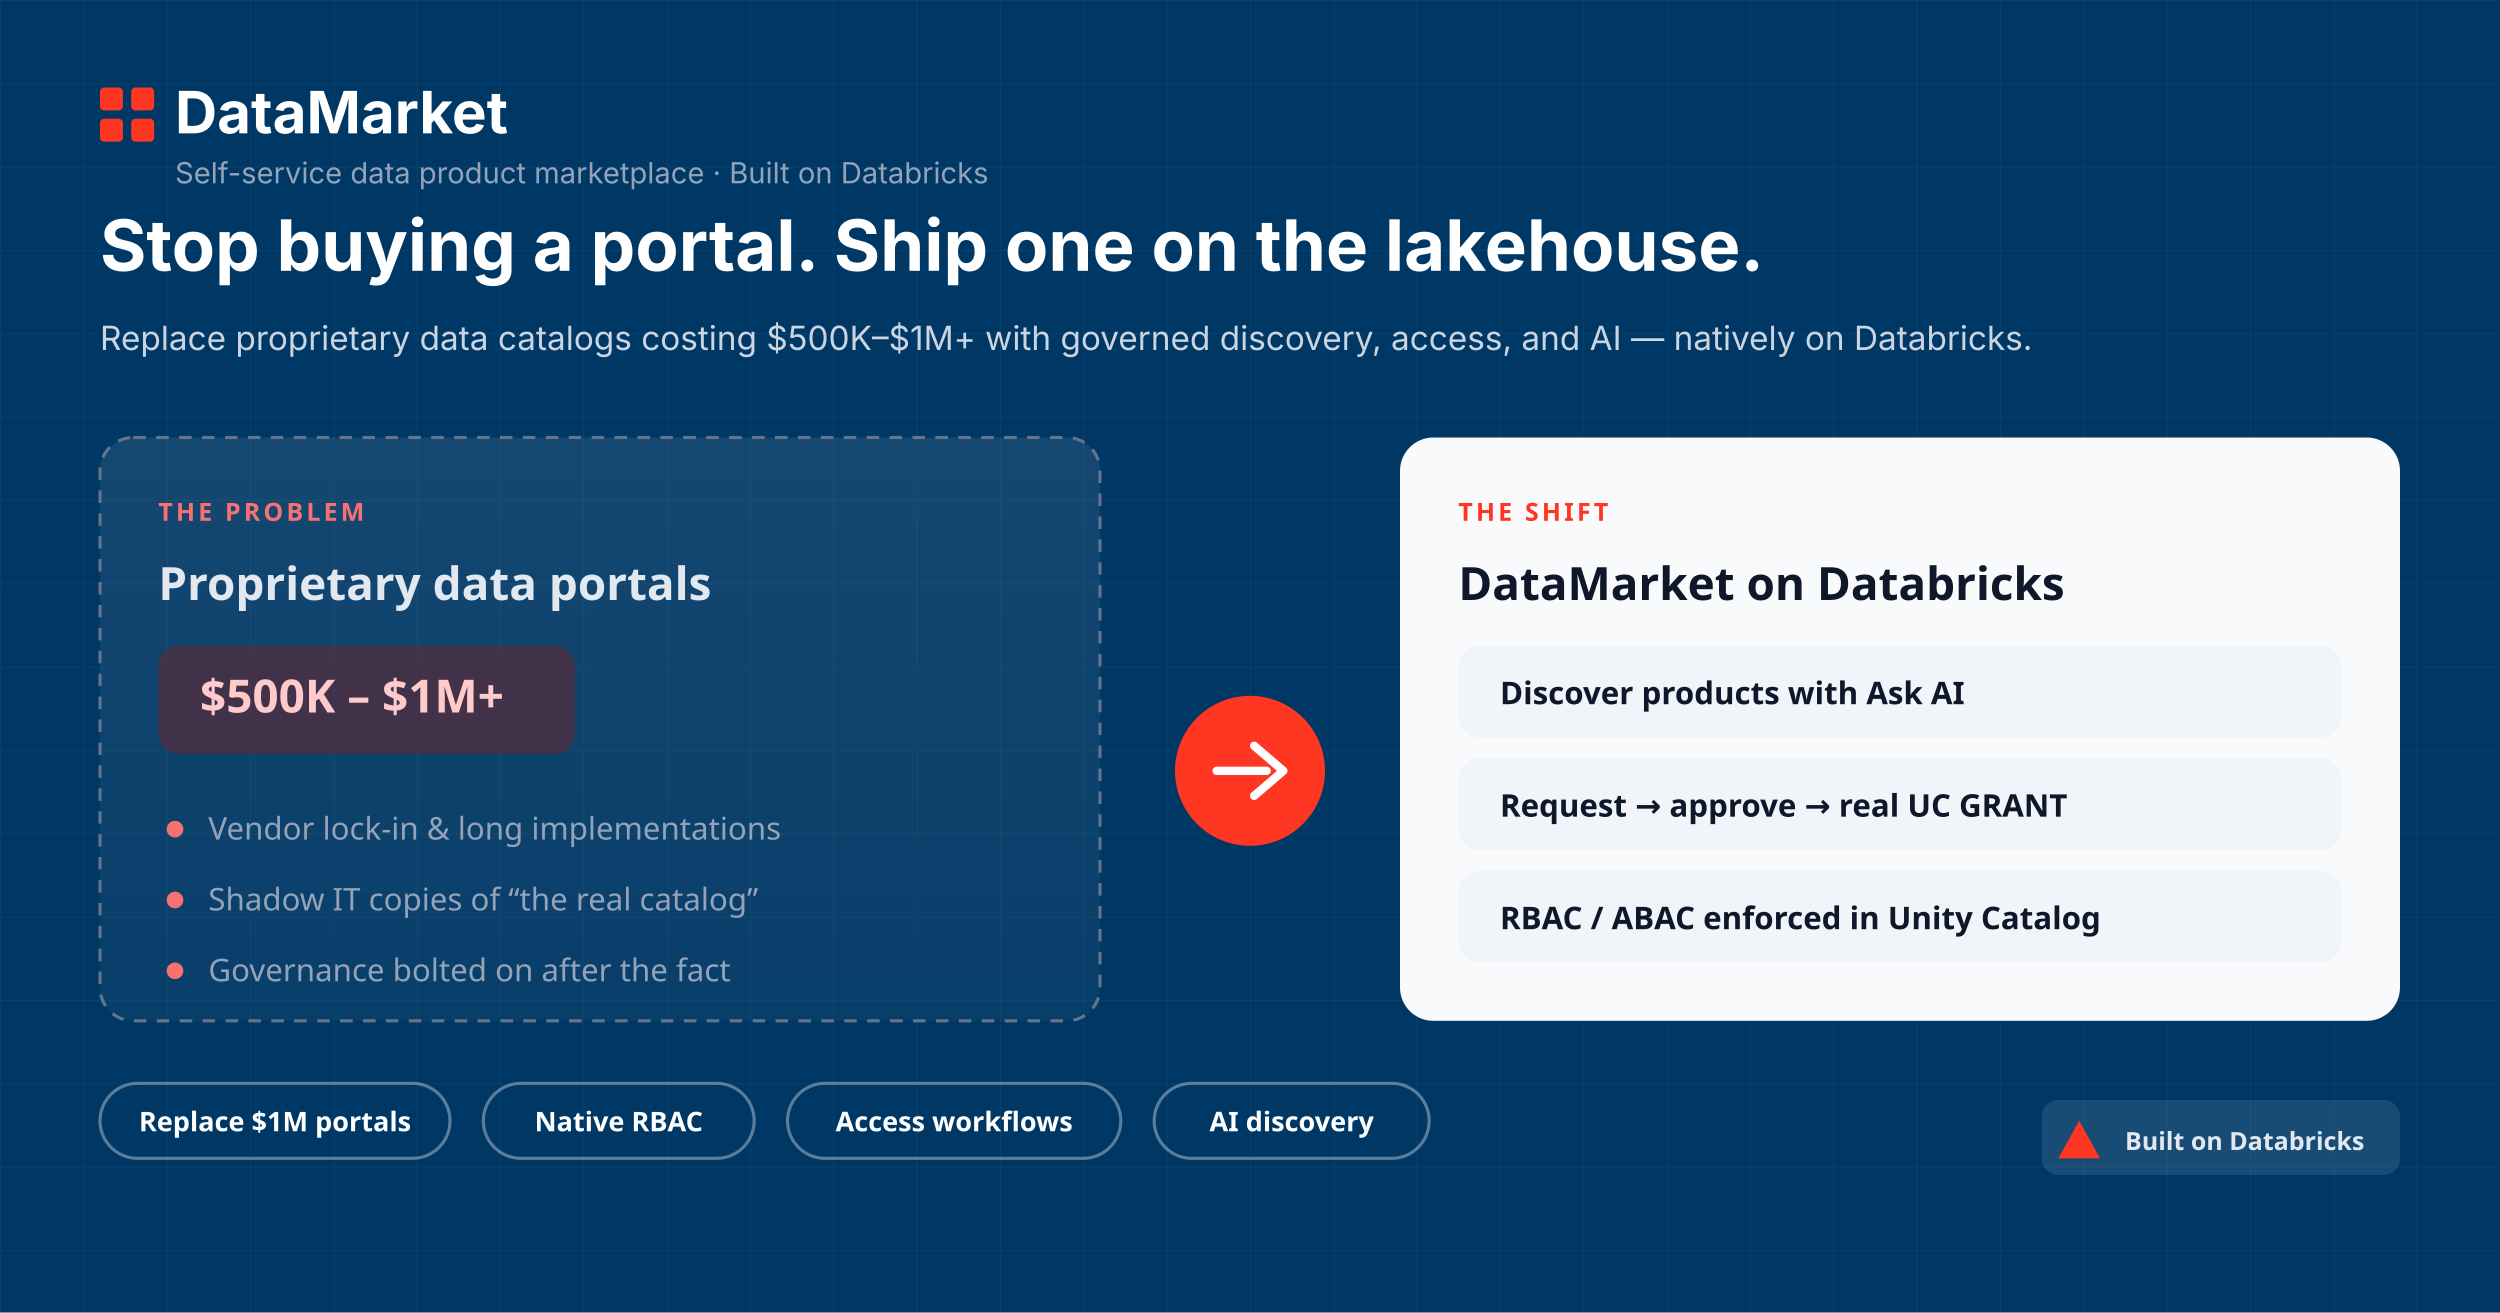
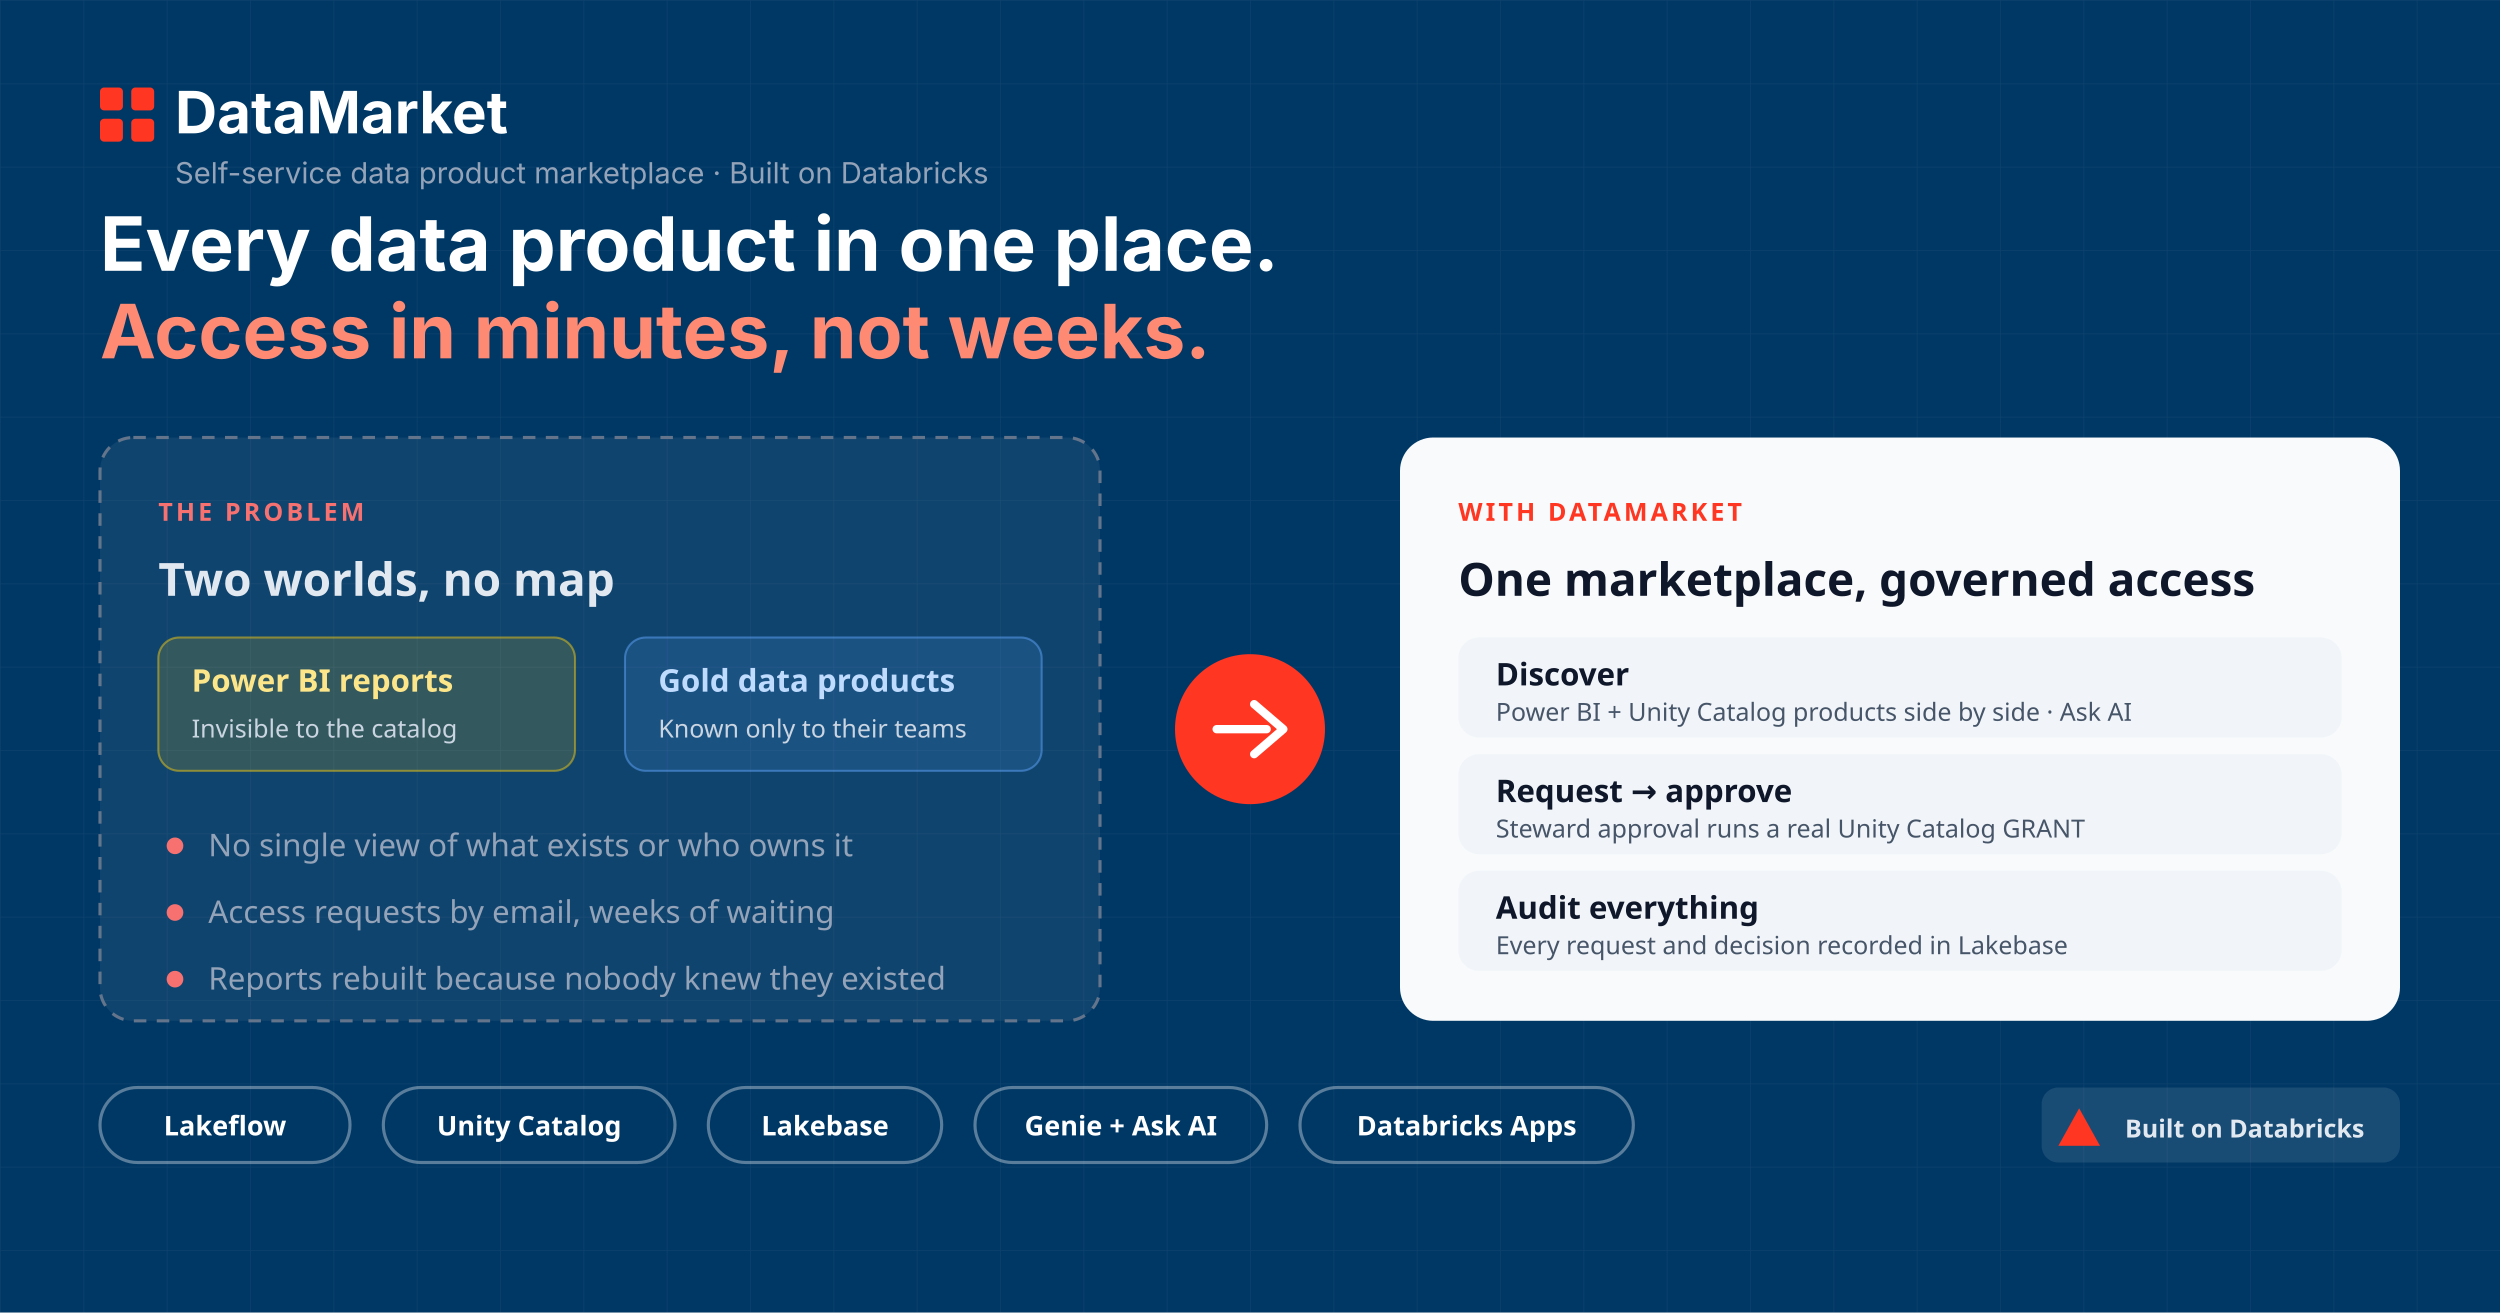
- <svg xmlns="http://www.w3.org/2000/svg" width="1200" height="630" viewBox="0 0 1200 630" role="img" aria-label="DataMarket replaces $500K–$1M proprietary data portals with a self-service marketplace on Databricks">
+ <svg xmlns="http://www.w3.org/2000/svg" width="1200" height="630" viewBox="0 0 1200 630" role="img" aria-label="DataMarket puts Power BI reports and Unity Catalog data products in one place, with governed access in minutes instead of weeks">
  <defs>
    <pattern id="grid" width="40" height="40" patternUnits="userSpaceOnUse">
      <path d="M 40 0 L 0 0 0 40" fill="none" stroke="#ffffff" stroke-width="0.6" />
    </pattern>
-     <linearGradient id="fadeL" x1="0" y1="0" x2="1" y2="0">
-       <stop offset="0%" stop-color="#0a2338" stop-opacity="0.35" />
-       <stop offset="100%" stop-color="#0a2338" stop-opacity="0" />
-     </linearGradient>
-     <linearGradient id="panel" x1="0" y1="0" x2="0" y2="1">
-       <stop offset="0%" stop-color="#ffffff" stop-opacity="0.08" />
-       <stop offset="100%" stop-color="#ffffff" stop-opacity="0.03" />
-     </linearGradient>
  </defs>
  <rect width="1200" height="630" fill="#003865" />
  <rect width="1200" height="630" fill="url(#grid)" opacity="0.055" />
  <g transform="translate(48, 40)">
    <g fill="#FF3621">
      <rect x="0" y="2" width="11" height="11" rx="2" />
      <rect x="15" y="2" width="11" height="11" rx="2" />
      <rect x="0" y="17" width="11" height="11" rx="2" />
      <rect x="15" y="17" width="11" height="11" rx="2" />
    </g>
    <text x="36" y="24" font-family="system-ui, -apple-system, 'Segoe UI', sans-serif" font-size="28" font-weight="700" fill="#ffffff">DataMarket</text>
    <text x="36" y="48" font-family="system-ui, -apple-system, 'Segoe UI', sans-serif" font-size="14" fill="#94a3b8">Self-service data product marketplace · Built on Databricks</text>
  </g>
-   <text x="48" y="130" font-family="system-ui, -apple-system, 'Segoe UI', sans-serif" font-size="34" font-weight="700" fill="#ffffff">Stop buying a portal. Ship one on the lakehouse.</text>
-   <text x="48" y="168" font-family="system-ui, -apple-system, 'Segoe UI', sans-serif" font-size="16" fill="#cbd5e1">Replace proprietary data catalogs costing $500K–$1M+ with governed discovery, access, and AI — natively on Databricks.</text>
+   <text x="48" y="130" font-family="system-ui, -apple-system, 'Segoe UI', sans-serif" font-size="36" font-weight="700" fill="#ffffff">Every data product in one place.</text>
+   <text x="48" y="172" font-family="system-ui, -apple-system, 'Segoe UI', sans-serif" font-size="36" font-weight="700" fill="#FF8A73">Access in minutes, not weeks.</text>
  <g transform="translate(48, 210)">
-     <rect width="480" height="280" rx="16" fill="url(#panel)" stroke="#64748b" stroke-width="1.5" stroke-dasharray="6 5" />
+     <rect width="480" height="280" rx="16" fill="#ffffff" fill-opacity="0.06" stroke="#64748b" stroke-width="1.5" stroke-dasharray="6 5" />
    <text x="28" y="40" font-family="system-ui, sans-serif" font-size="12" font-weight="700" letter-spacing="1.5" fill="#f87171">THE PROBLEM</text>
-     <text x="28" y="78" font-family="system-ui, sans-serif" font-size="22" font-weight="700" fill="#e2e8f0">Proprietary data portals</text>
-     <rect x="28" y="100" width="200" height="52" rx="10" fill="#7f1d1d" opacity="0.45" />
-     <text x="48" y="132" font-family="system-ui, sans-serif" font-size="22" font-weight="700" fill="#fecaca">$500K – $1M+</text>
+     <text x="28" y="76" font-family="system-ui, sans-serif" font-size="22" font-weight="700" fill="#e2e8f0">Two worlds, no map</text>
+     <g font-family="system-ui, sans-serif">
+       <rect x="28" y="96" width="200" height="64" rx="10" fill="#F2C811" fill-opacity="0.16" stroke="#F2C811" stroke-opacity="0.5" />
+       <text x="44" y="122" font-size="15" font-weight="700" fill="#fde68a">Power BI reports</text>
+       <text x="44" y="144" font-size="12" fill="#cbd5e1">Invisible to the catalog</text>
+       <rect x="252" y="96" width="200" height="64" rx="10" fill="#60a5fa" fill-opacity="0.14" stroke="#60a5fa" stroke-opacity="0.5" />
+       <text x="268" y="122" font-size="15" font-weight="700" fill="#bfdbfe">Gold data products</text>
+       <text x="268" y="144" font-size="12" fill="#cbd5e1">Known only to their teams</text>
+     </g>
    <g font-family="system-ui, sans-serif" font-size="15" fill="#94a3b8">
-       <circle cx="36" cy="188" r="4" fill="#f87171" />
-       <text x="52" y="193">Vendor lock-in &amp; long implementations</text>
-       <circle cx="36" cy="222" r="4" fill="#f87171" />
-       <text x="52" y="227">Shadow IT copies of “the real catalog”</text>
-       <circle cx="36" cy="256" r="4" fill="#f87171" />
-       <text x="52" y="261">Governance bolted on after the fact</text>
+       <circle cx="36" cy="196" r="4" fill="#f87171" />
+       <text x="52" y="201">No single view of what exists or who owns it</text>
+       <circle cx="36" cy="228" r="4" fill="#f87171" />
+       <text x="52" y="233">Access requests by email, weeks of waiting</text>
+       <circle cx="36" cy="260" r="4" fill="#f87171" />
+       <text x="52" y="265">Reports rebuilt because nobody knew they existed</text>
    </g>
  </g>
-   <g transform="translate(560, 330)">
+   <g transform="translate(560, 310)">
    <circle cx="40" cy="40" r="36" fill="#FF3621" />
    <path d="M24 40 H48 M42 28 L56 40 L42 52" fill="none" stroke="#ffffff" stroke-width="4" stroke-linecap="round" stroke-linejoin="round" />
  </g>
  <g transform="translate(672, 210)">
    <rect width="480" height="280" rx="16" fill="#ffffff" opacity="0.97" />
-     <text x="28" y="40" font-family="system-ui, sans-serif" font-size="12" font-weight="700" letter-spacing="1.5" fill="#FF3621">THE SHIFT</text>
-     <text x="28" y="78" font-family="system-ui, sans-serif" font-size="22" font-weight="700" fill="#0f172a">DataMarket on Databricks</text>
+     <text x="28" y="40" font-family="system-ui, sans-serif" font-size="12" font-weight="700" letter-spacing="1.5" fill="#FF3621">WITH DATAMARKET</text>
+     <text x="28" y="76" font-family="system-ui, sans-serif" font-size="22" font-weight="700" fill="#0f172a">One marketplace, governed access</text>
    <g font-family="system-ui, sans-serif">
-       <rect x="28" y="100" width="424" height="44" rx="10" fill="#f1f5f9" />
-       <text x="48" y="128" font-size="15" font-weight="600" fill="#0f172a">Discover products with Ask AI</text>
-       <rect x="28" y="154" width="424" height="44" rx="10" fill="#f1f5f9" />
-       <text x="48" y="182" font-size="15" font-weight="600" fill="#0f172a">Request → approve → real UC GRANT</text>
-       <rect x="28" y="208" width="424" height="44" rx="10" fill="#f1f5f9" />
-       <text x="48" y="236" font-size="15" font-weight="600" fill="#0f172a">RBAC / ABAC enforced in Unity Catalog</text>
+       <rect x="28" y="96" width="424" height="48" rx="10" fill="#f1f5f9" />
+       <text x="46" y="119" font-size="15" font-weight="700" fill="#0f172a">Discover</text>
+       <text x="46" y="136" font-size="12" fill="#475569">Power BI + Unity Catalog products side by side · Ask AI</text>
+       <rect x="28" y="152" width="424" height="48" rx="10" fill="#f1f5f9" />
+       <text x="46" y="175" font-size="15" font-weight="700" fill="#0f172a">Request → approve</text>
+       <text x="46" y="192" font-size="12" fill="#475569">Steward approval runs a real Unity Catalog GRANT</text>
+       <rect x="28" y="208" width="424" height="48" rx="10" fill="#f1f5f9" />
+       <text x="46" y="231" font-size="15" font-weight="700" fill="#0f172a">Audit everything</text>
+       <text x="46" y="248" font-size="12" fill="#475569">Every request and decision recorded in Lakebase</text>
    </g>
  </g>
-   <g transform="translate(48, 520)" font-family="system-ui, sans-serif" font-size="13" font-weight="600" fill="#ffffff">
-     <rect x="0" y="0" width="168" height="36" rx="18" fill="none" stroke="#ffffff" stroke-opacity="0.35" stroke-width="1.5" />
-     <text x="84" y="23" text-anchor="middle">Replace $1M portals</text>
-     <rect x="184" y="0" width="130" height="36" rx="18" fill="none" stroke="#ffffff" stroke-opacity="0.35" stroke-width="1.5" />
-     <text x="249" y="23" text-anchor="middle">Native RBAC</text>
-     <rect x="330" y="0" width="160" height="36" rx="18" fill="none" stroke="#ffffff" stroke-opacity="0.35" stroke-width="1.5" />
-     <text x="410" y="23" text-anchor="middle">Access workflows</text>
-     <rect x="506" y="0" width="132" height="36" rx="18" fill="none" stroke="#ffffff" stroke-opacity="0.35" stroke-width="1.5" />
-     <text x="572" y="23" text-anchor="middle">AI discovery</text>
+   <g transform="translate(48, 522)" font-family="system-ui, sans-serif" font-size="13" font-weight="600" fill="#ffffff">
+     <rect x="0" y="0" width="120" height="36" rx="18" fill="none" stroke="#ffffff" stroke-opacity="0.35" stroke-width="1.5" />
+     <text x="60" y="23" text-anchor="middle">Lakeflow</text>
+     <rect x="136" y="0" width="140" height="36" rx="18" fill="none" stroke="#ffffff" stroke-opacity="0.35" stroke-width="1.5" />
+     <text x="206" y="23" text-anchor="middle">Unity Catalog</text>
+     <rect x="292" y="0" width="112" height="36" rx="18" fill="none" stroke="#ffffff" stroke-opacity="0.35" stroke-width="1.5" />
+     <text x="348" y="23" text-anchor="middle">Lakebase</text>
+     <rect x="420" y="0" width="140" height="36" rx="18" fill="none" stroke="#ffffff" stroke-opacity="0.35" stroke-width="1.5" />
+     <text x="490" y="23" text-anchor="middle">Genie + Ask AI</text>
+     <rect x="576" y="0" width="160" height="36" rx="18" fill="none" stroke="#ffffff" stroke-opacity="0.35" stroke-width="1.5" />
+     <text x="656" y="23" text-anchor="middle">Databricks Apps</text>
  </g>
-   <g transform="translate(980, 528)">
+   <g transform="translate(980, 522)">
    <rect width="172" height="36" rx="8" fill="#ffffff" opacity="0.1" />
    <polygon points="18,10 28,28 8,28" fill="#FF3621" />
    <text x="40" y="24" font-family="system-ui, sans-serif" font-size="12" font-weight="600" fill="#e2e8f0">Built on Databricks</text>
  </g>
</svg>
